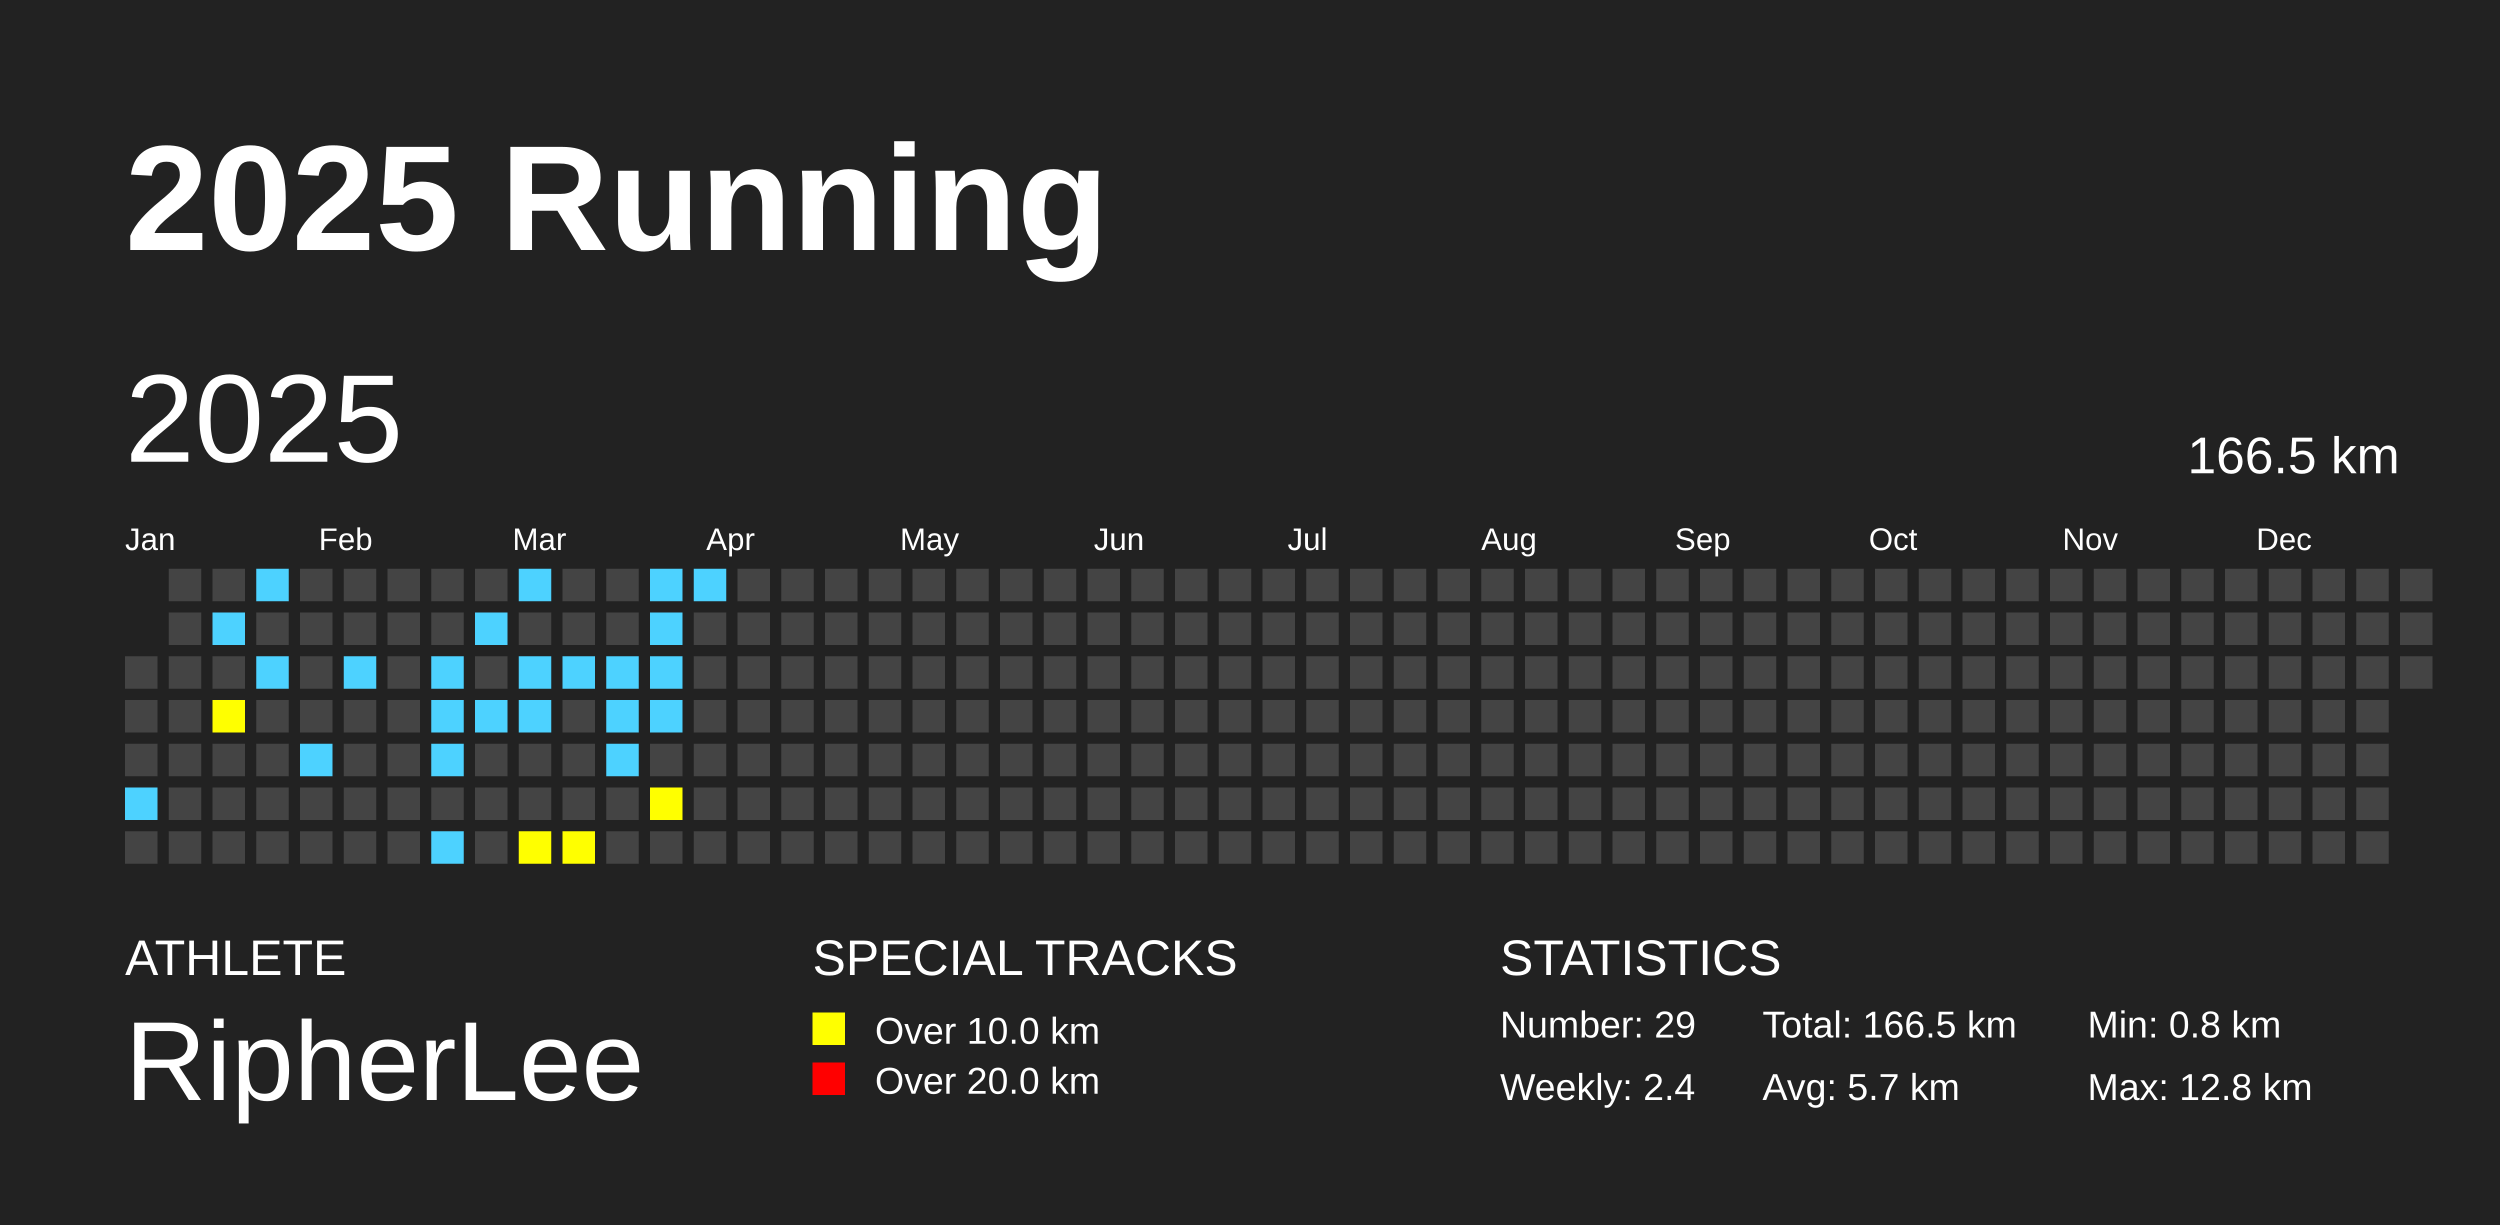
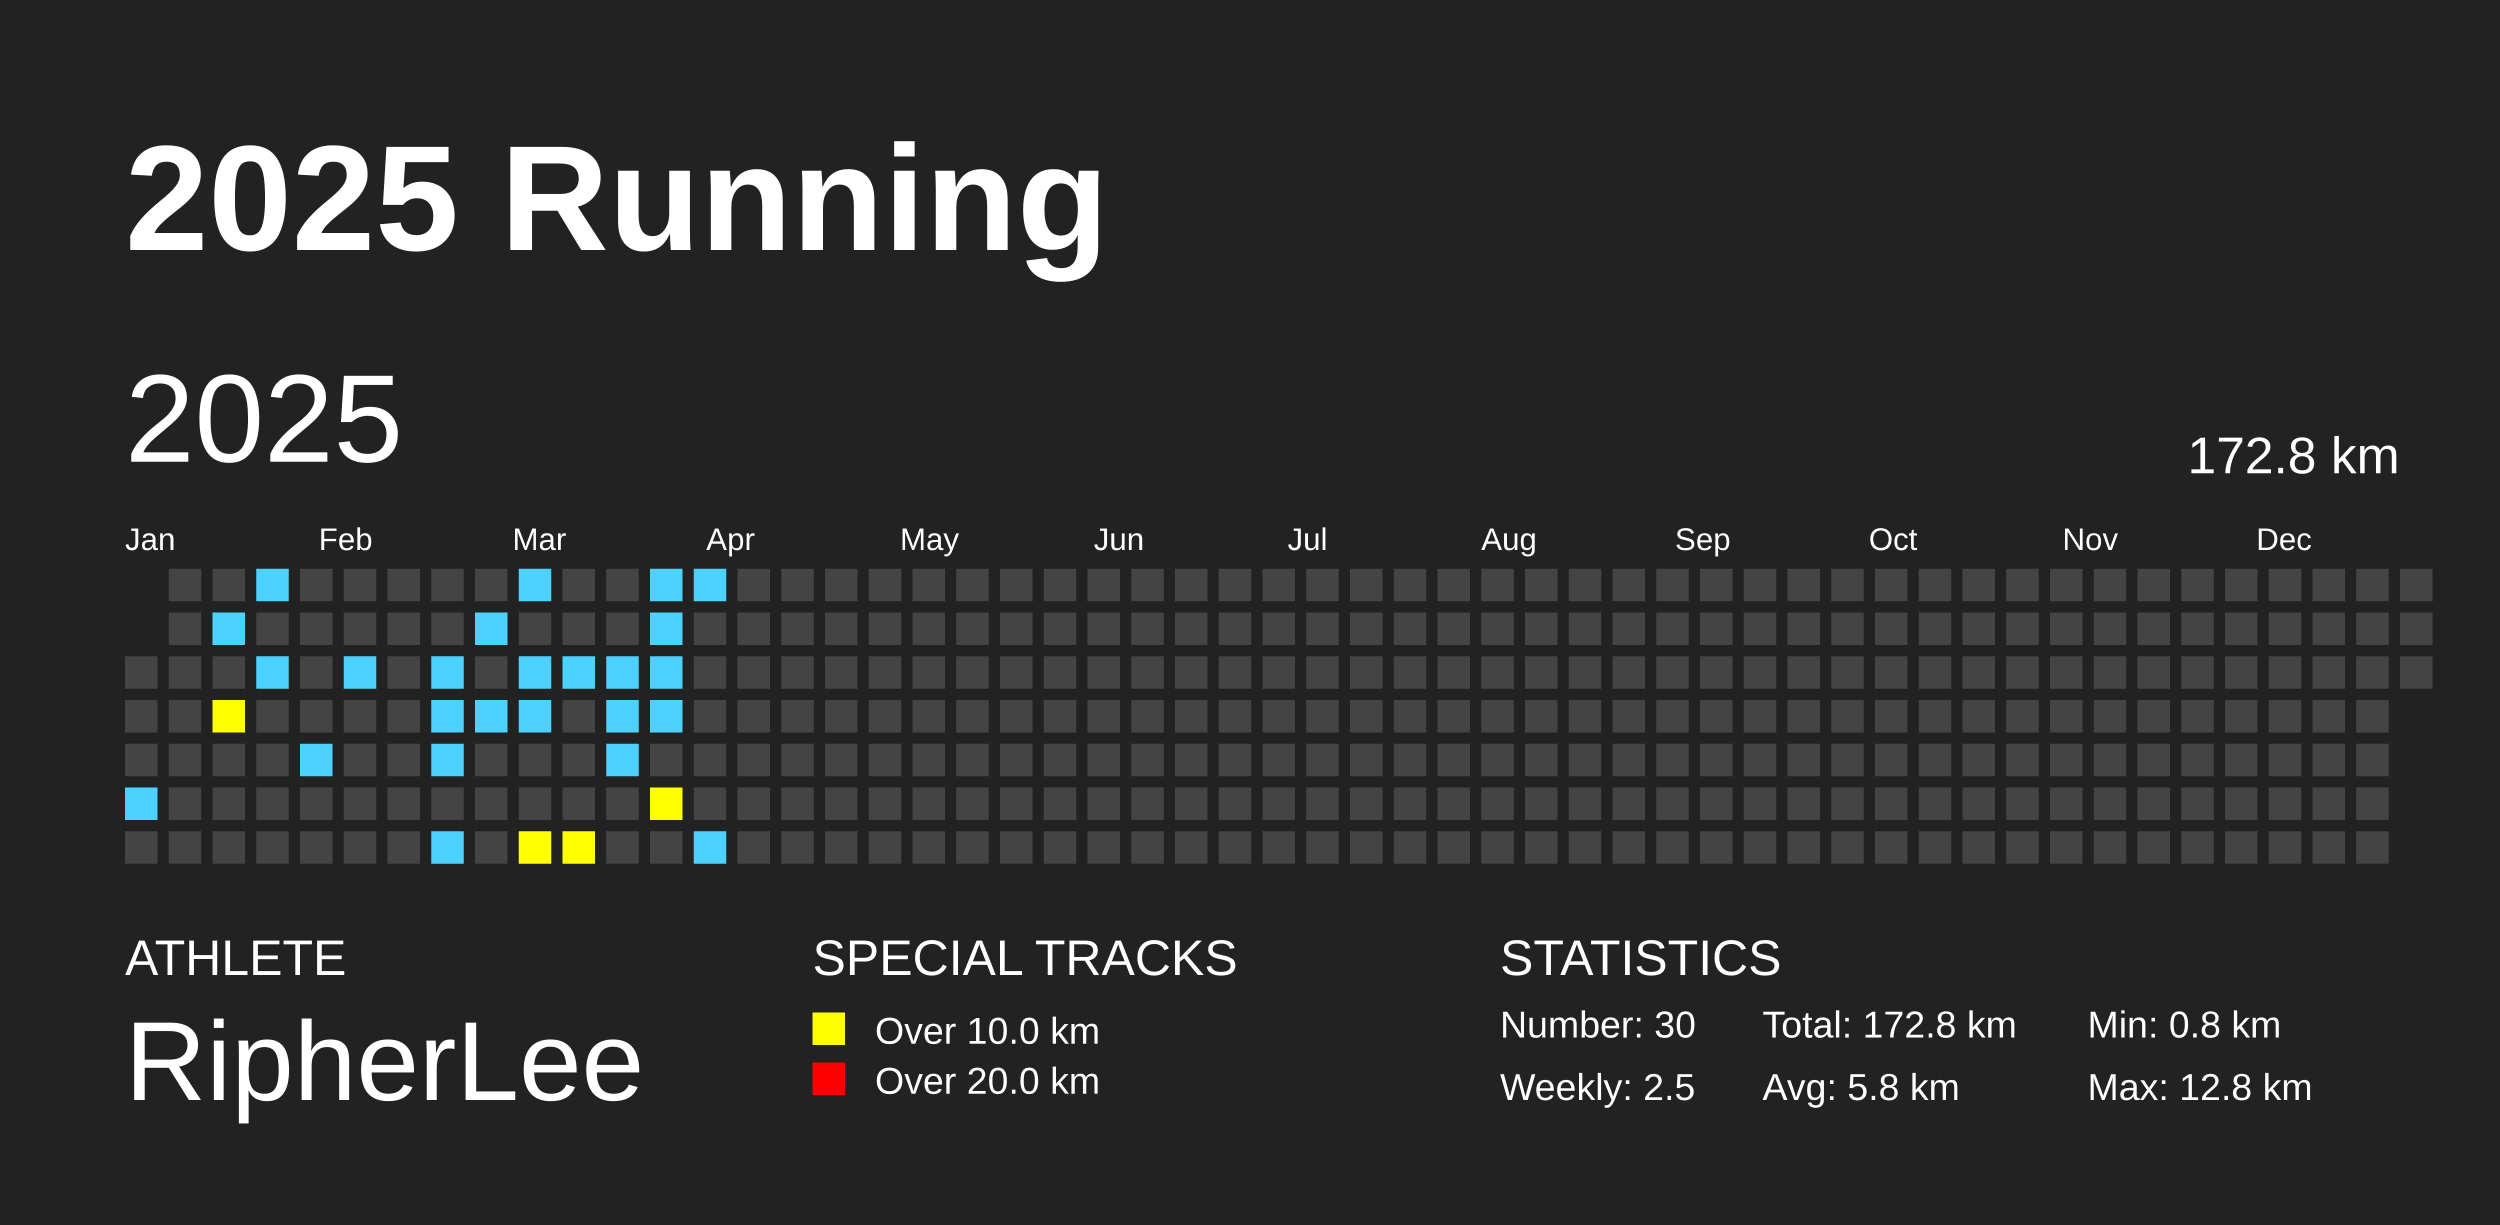
<svg xmlns="http://www.w3.org/2000/svg" baseProfile="full" height="98mm" version="1.1" viewBox="0,0,200,98" width="200mm">
  <defs />
  <rect fill="#222222" height="98" width="200" x="0" y="0" />
  <text fill="#FFFFFF" style="font-size:12px; font-family:Arial; font-weight:bold;" x="10" y="20">2025 Running</text>
  <text fill="#FFFFFF" style="font-size:4px; font-family:Arial" x="10" y="78">ATHLETE</text>
  <text fill="#FFFFFF" style="font-size:9px; font-family:Arial" x="10" y="88">RipherLee</text>
  <text fill="#FFFFFF" style="font-size:4px; font-family:Arial" x="65" y="78">SPECIAL TRACKS</text>
  <rect fill="yellow" height="2.6" width="2.6" x="65" y="81" />
  <text fill="#FFFFFF" style="font-size:3px; font-family:Arial" x="70" y="83.5">Over 10.0 km</text>
  <rect fill="red" height="2.6" width="2.6" x="65" y="85" />
  <text fill="#FFFFFF" style="font-size:3px; font-family:Arial" x="70" y="87.5">Over 20.0 km</text>
  <text fill="#FFFFFF" style="font-size:4px; font-family:Arial" x="120" y="78">STATISTICS</text>
-   <text fill="#FFFFFF" style="font-size:3px; font-family:Arial" x="120" y="83">Number: 29</text>
-   <text fill="#FFFFFF" style="font-size:3px; font-family:Arial" x="120" y="88">Weekly: 2.4</text>
-   <text fill="#FFFFFF" style="font-size:3px; font-family:Arial" x="141" y="83">Total: 166.5 km</text>
-   <text fill="#FFFFFF" style="font-size:3px; font-family:Arial" x="141" y="88">Avg: 5.7 km</text>
+   <text fill="#FFFFFF" style="font-size:3px; font-family:Arial" x="120" y="83">Number: 30</text>
+   <text fill="#FFFFFF" style="font-size:3px; font-family:Arial" x="120" y="88">Weekly: 2.5</text>
+   <text fill="#FFFFFF" style="font-size:3px; font-family:Arial" x="141" y="83">Total: 172.8 km</text>
+   <text fill="#FFFFFF" style="font-size:3px; font-family:Arial" x="141" y="88">Avg: 5.8 km</text>
  <text fill="#FFFFFF" style="font-size:3px; font-family:Arial" x="167" y="83">Min: 0.8 km</text>
  <text fill="#FFFFFF" style="font-size:3px; font-family:Arial" x="167" y="88">Max: 12.8 km</text>
  <text dominant-baseline="hanging" fill="#FFFFFF" style="font-size:10.0px; font-family:Arial;" x="10" y="30">2025</text>
-   <text dominant-baseline="hanging" fill="#FFFFFF" style="font-size:4.125px; font-family:Arial;" x="175" y="35">166.5 km</text>
+   <text dominant-baseline="hanging" fill="#FFFFFF" style="font-size:4.125px; font-family:Arial;" x="175" y="35">172.8 km</text>
  <text fill="#FFFFFF" style="font-size:2.5px; font-family:Arial" x="10.0" y="44">Jan</text>
  <text fill="#FFFFFF" style="font-size:2.5px; font-family:Arial" x="25.5" y="44">Feb</text>
  <text fill="#FFFFFF" style="font-size:2.5px; font-family:Arial" x="41.0" y="44">Mar</text>
  <text fill="#FFFFFF" style="font-size:2.5px; font-family:Arial" x="56.5" y="44">Apr</text>
  <text fill="#FFFFFF" style="font-size:2.5px; font-family:Arial" x="72.0" y="44">May</text>
  <text fill="#FFFFFF" style="font-size:2.5px; font-family:Arial" x="87.5" y="44">Jun</text>
  <text fill="#FFFFFF" style="font-size:2.5px; font-family:Arial" x="103.0" y="44">Jul</text>
  <text fill="#FFFFFF" style="font-size:2.5px; font-family:Arial" x="118.5" y="44">Aug</text>
  <text fill="#FFFFFF" style="font-size:2.5px; font-family:Arial" x="134.0" y="44">Sep</text>
  <text fill="#FFFFFF" style="font-size:2.5px; font-family:Arial" x="149.5" y="44">Oct</text>
  <text fill="#FFFFFF" style="font-size:2.5px; font-family:Arial" x="165.0" y="44">Nov</text>
  <text fill="#FFFFFF" style="font-size:2.5px; font-family:Arial" x="180.5" y="44">Dec</text>
  <rect fill="#444444" height="2.6" width="2.6" x="10.0" y="52.5" />
  <rect fill="#444444" height="2.6" width="2.6" x="10.0" y="56.0" />
  <rect fill="#444444" height="2.6" width="2.6" x="10.0" y="59.5" />
  <rect fill="#4DD2FF" height="2.6" width="2.6" x="10.0" y="63.0" />
  <rect fill="#444444" height="2.6" width="2.6" x="10.0" y="66.5" />
  <rect fill="#444444" height="2.6" width="2.6" x="13.5" y="45.5" />
  <rect fill="#444444" height="2.6" width="2.6" x="13.5" y="49.0" />
  <rect fill="#444444" height="2.6" width="2.6" x="13.5" y="52.5" />
  <rect fill="#444444" height="2.6" width="2.6" x="13.5" y="56.0" />
  <rect fill="#444444" height="2.6" width="2.6" x="13.5" y="59.5" />
  <rect fill="#444444" height="2.6" width="2.6" x="13.5" y="63.0" />
  <rect fill="#444444" height="2.6" width="2.6" x="13.5" y="66.5" />
  <rect fill="#444444" height="2.6" width="2.6" x="17.0" y="45.5" />
  <rect fill="#4DD2FF" height="2.6" width="2.6" x="17.0" y="49.0" />
  <rect fill="#444444" height="2.6" width="2.6" x="17.0" y="52.5" />
  <rect fill="yellow" height="2.6" width="2.6" x="17.0" y="56.0" />
  <rect fill="#444444" height="2.6" width="2.6" x="17.0" y="59.5" />
  <rect fill="#444444" height="2.6" width="2.6" x="17.0" y="63.0" />
  <rect fill="#444444" height="2.6" width="2.6" x="17.0" y="66.5" />
  <rect fill="#4DD2FF" height="2.6" width="2.6" x="20.5" y="45.5" />
  <rect fill="#444444" height="2.6" width="2.6" x="20.5" y="49.0" />
  <rect fill="#4DD2FF" height="2.6" width="2.6" x="20.5" y="52.5" />
  <rect fill="#444444" height="2.6" width="2.6" x="20.5" y="56.0" />
  <rect fill="#444444" height="2.6" width="2.6" x="20.5" y="59.5" />
  <rect fill="#444444" height="2.6" width="2.6" x="20.5" y="63.0" />
  <rect fill="#444444" height="2.6" width="2.6" x="20.5" y="66.5" />
  <rect fill="#444444" height="2.6" width="2.6" x="24.0" y="45.5" />
  <rect fill="#444444" height="2.6" width="2.6" x="24.0" y="49.0" />
  <rect fill="#444444" height="2.6" width="2.6" x="24.0" y="52.5" />
  <rect fill="#444444" height="2.6" width="2.6" x="24.0" y="56.0" />
  <rect fill="#4DD2FF" height="2.6" width="2.6" x="24.0" y="59.5" />
  <rect fill="#444444" height="2.6" width="2.6" x="24.0" y="63.0" />
  <rect fill="#444444" height="2.6" width="2.6" x="24.0" y="66.5" />
  <rect fill="#444444" height="2.6" width="2.6" x="27.5" y="45.5" />
  <rect fill="#444444" height="2.6" width="2.6" x="27.5" y="49.0" />
  <rect fill="#4DD2FF" height="2.6" width="2.6" x="27.5" y="52.5" />
  <rect fill="#444444" height="2.6" width="2.6" x="27.5" y="56.0" />
  <rect fill="#444444" height="2.6" width="2.6" x="27.5" y="59.5" />
  <rect fill="#444444" height="2.6" width="2.6" x="27.5" y="63.0" />
  <rect fill="#444444" height="2.6" width="2.6" x="27.5" y="66.5" />
  <rect fill="#444444" height="2.6" width="2.6" x="31.0" y="45.5" />
  <rect fill="#444444" height="2.6" width="2.6" x="31.0" y="49.0" />
  <rect fill="#444444" height="2.6" width="2.6" x="31.0" y="52.5" />
  <rect fill="#444444" height="2.6" width="2.6" x="31.0" y="56.0" />
  <rect fill="#444444" height="2.6" width="2.6" x="31.0" y="59.5" />
  <rect fill="#444444" height="2.6" width="2.6" x="31.0" y="63.0" />
  <rect fill="#444444" height="2.6" width="2.6" x="31.0" y="66.5" />
  <rect fill="#444444" height="2.6" width="2.6" x="34.5" y="45.5" />
  <rect fill="#444444" height="2.6" width="2.6" x="34.5" y="49.0" />
  <rect fill="#4DD2FF" height="2.6" width="2.6" x="34.5" y="52.5" />
  <rect fill="#4DD2FF" height="2.6" width="2.6" x="34.5" y="56.0" />
  <rect fill="#4DD2FF" height="2.6" width="2.6" x="34.5" y="59.5" />
  <rect fill="#444444" height="2.6" width="2.6" x="34.5" y="63.0" />
  <rect fill="#4DD2FF" height="2.6" width="2.6" x="34.5" y="66.5" />
  <rect fill="#444444" height="2.6" width="2.6" x="38.0" y="45.5" />
  <rect fill="#4DD2FF" height="2.6" width="2.6" x="38.0" y="49.0" />
  <rect fill="#444444" height="2.6" width="2.6" x="38.0" y="52.5" />
  <rect fill="#4DD2FF" height="2.6" width="2.6" x="38.0" y="56.0" />
  <rect fill="#444444" height="2.6" width="2.6" x="38.0" y="59.5" />
  <rect fill="#444444" height="2.6" width="2.6" x="38.0" y="63.0" />
  <rect fill="#444444" height="2.6" width="2.6" x="38.0" y="66.5" />
  <rect fill="#4DD2FF" height="2.6" width="2.6" x="41.5" y="45.5" />
  <rect fill="#444444" height="2.6" width="2.6" x="41.5" y="49.0" />
  <rect fill="#4DD2FF" height="2.6" width="2.6" x="41.5" y="52.5" />
  <rect fill="#4DD2FF" height="2.6" width="2.6" x="41.5" y="56.0" />
  <rect fill="#444444" height="2.6" width="2.6" x="41.5" y="59.5" />
  <rect fill="#444444" height="2.6" width="2.6" x="41.5" y="63.0" />
  <rect fill="yellow" height="2.6" width="2.6" x="41.5" y="66.5" />
  <rect fill="#444444" height="2.6" width="2.6" x="45.0" y="45.5" />
  <rect fill="#444444" height="2.6" width="2.6" x="45.0" y="49.0" />
  <rect fill="#4DD2FF" height="2.6" width="2.6" x="45.0" y="52.5" />
  <rect fill="#444444" height="2.6" width="2.6" x="45.0" y="56.0" />
  <rect fill="#444444" height="2.6" width="2.6" x="45.0" y="59.5" />
  <rect fill="#444444" height="2.6" width="2.6" x="45.0" y="63.0" />
  <rect fill="yellow" height="2.6" width="2.6" x="45.0" y="66.5" />
  <rect fill="#444444" height="2.6" width="2.6" x="48.5" y="45.5" />
  <rect fill="#444444" height="2.6" width="2.6" x="48.5" y="49.0" />
  <rect fill="#4DD2FF" height="2.6" width="2.6" x="48.5" y="52.5" />
  <rect fill="#4DD2FF" height="2.6" width="2.6" x="48.5" y="56.0" />
  <rect fill="#4DD2FF" height="2.6" width="2.6" x="48.5" y="59.5" />
  <rect fill="#444444" height="2.6" width="2.6" x="48.5" y="63.0" />
  <rect fill="#444444" height="2.6" width="2.6" x="48.5" y="66.5" />
  <rect fill="#4DD2FF" height="2.6" width="2.6" x="52.0" y="45.5" />
  <rect fill="#4DD2FF" height="2.6" width="2.6" x="52.0" y="49.0" />
  <rect fill="#4DD2FF" height="2.6" width="2.6" x="52.0" y="52.5" />
  <rect fill="#4DD2FF" height="2.6" width="2.6" x="52.0" y="56.0" />
  <rect fill="#444444" height="2.6" width="2.6" x="52.0" y="59.5" />
  <rect fill="yellow" height="2.6" width="2.6" x="52.0" y="63.0" />
  <rect fill="#444444" height="2.6" width="2.6" x="52.0" y="66.5" />
  <rect fill="#4DD2FF" height="2.6" width="2.6" x="55.5" y="45.5" />
  <rect fill="#444444" height="2.6" width="2.6" x="55.5" y="49.0" />
  <rect fill="#444444" height="2.6" width="2.6" x="55.5" y="52.5" />
  <rect fill="#444444" height="2.6" width="2.6" x="55.5" y="56.0" />
  <rect fill="#444444" height="2.6" width="2.6" x="55.5" y="59.5" />
  <rect fill="#444444" height="2.6" width="2.6" x="55.5" y="63.0" />
-   <rect fill="#444444" height="2.6" width="2.6" x="55.5" y="66.5" />
+   <rect fill="#4DD2FF" height="2.6" width="2.6" x="55.5" y="66.5" />
  <rect fill="#444444" height="2.6" width="2.6" x="59.0" y="45.5" />
  <rect fill="#444444" height="2.6" width="2.6" x="59.0" y="49.0" />
  <rect fill="#444444" height="2.6" width="2.6" x="59.0" y="52.5" />
  <rect fill="#444444" height="2.6" width="2.6" x="59.0" y="56.0" />
  <rect fill="#444444" height="2.6" width="2.6" x="59.0" y="59.5" />
  <rect fill="#444444" height="2.6" width="2.6" x="59.0" y="63.0" />
  <rect fill="#444444" height="2.6" width="2.6" x="59.0" y="66.5" />
  <rect fill="#444444" height="2.6" width="2.6" x="62.5" y="45.5" />
  <rect fill="#444444" height="2.6" width="2.6" x="62.5" y="49.0" />
  <rect fill="#444444" height="2.6" width="2.6" x="62.5" y="52.5" />
  <rect fill="#444444" height="2.6" width="2.6" x="62.5" y="56.0" />
  <rect fill="#444444" height="2.6" width="2.6" x="62.5" y="59.5" />
  <rect fill="#444444" height="2.6" width="2.6" x="62.5" y="63.0" />
  <rect fill="#444444" height="2.6" width="2.6" x="62.5" y="66.5" />
  <rect fill="#444444" height="2.6" width="2.6" x="66.0" y="45.5" />
  <rect fill="#444444" height="2.6" width="2.6" x="66.0" y="49.0" />
  <rect fill="#444444" height="2.6" width="2.6" x="66.0" y="52.5" />
  <rect fill="#444444" height="2.6" width="2.6" x="66.0" y="56.0" />
  <rect fill="#444444" height="2.6" width="2.6" x="66.0" y="59.5" />
  <rect fill="#444444" height="2.6" width="2.6" x="66.0" y="63.0" />
  <rect fill="#444444" height="2.6" width="2.6" x="66.0" y="66.5" />
  <rect fill="#444444" height="2.6" width="2.6" x="69.5" y="45.5" />
  <rect fill="#444444" height="2.6" width="2.6" x="69.5" y="49.0" />
  <rect fill="#444444" height="2.6" width="2.6" x="69.5" y="52.5" />
  <rect fill="#444444" height="2.6" width="2.6" x="69.5" y="56.0" />
  <rect fill="#444444" height="2.6" width="2.6" x="69.5" y="59.5" />
  <rect fill="#444444" height="2.6" width="2.6" x="69.5" y="63.0" />
  <rect fill="#444444" height="2.6" width="2.6" x="69.5" y="66.5" />
  <rect fill="#444444" height="2.6" width="2.6" x="73.0" y="45.5" />
  <rect fill="#444444" height="2.6" width="2.6" x="73.0" y="49.0" />
  <rect fill="#444444" height="2.6" width="2.6" x="73.0" y="52.5" />
  <rect fill="#444444" height="2.6" width="2.6" x="73.0" y="56.0" />
  <rect fill="#444444" height="2.6" width="2.6" x="73.0" y="59.5" />
  <rect fill="#444444" height="2.6" width="2.6" x="73.0" y="63.0" />
  <rect fill="#444444" height="2.6" width="2.6" x="73.0" y="66.5" />
  <rect fill="#444444" height="2.6" width="2.6" x="76.5" y="45.5" />
  <rect fill="#444444" height="2.6" width="2.6" x="76.5" y="49.0" />
  <rect fill="#444444" height="2.6" width="2.6" x="76.5" y="52.5" />
  <rect fill="#444444" height="2.6" width="2.6" x="76.5" y="56.0" />
  <rect fill="#444444" height="2.6" width="2.6" x="76.5" y="59.5" />
  <rect fill="#444444" height="2.6" width="2.6" x="76.5" y="63.0" />
  <rect fill="#444444" height="2.6" width="2.6" x="76.5" y="66.5" />
  <rect fill="#444444" height="2.6" width="2.6" x="80.0" y="45.5" />
  <rect fill="#444444" height="2.6" width="2.6" x="80.0" y="49.0" />
  <rect fill="#444444" height="2.6" width="2.6" x="80.0" y="52.5" />
  <rect fill="#444444" height="2.6" width="2.6" x="80.0" y="56.0" />
  <rect fill="#444444" height="2.6" width="2.6" x="80.0" y="59.5" />
  <rect fill="#444444" height="2.6" width="2.6" x="80.0" y="63.0" />
  <rect fill="#444444" height="2.6" width="2.6" x="80.0" y="66.5" />
  <rect fill="#444444" height="2.6" width="2.6" x="83.5" y="45.5" />
  <rect fill="#444444" height="2.6" width="2.6" x="83.5" y="49.0" />
  <rect fill="#444444" height="2.6" width="2.6" x="83.5" y="52.5" />
  <rect fill="#444444" height="2.6" width="2.6" x="83.5" y="56.0" />
  <rect fill="#444444" height="2.6" width="2.6" x="83.5" y="59.5" />
  <rect fill="#444444" height="2.6" width="2.6" x="83.5" y="63.0" />
  <rect fill="#444444" height="2.6" width="2.6" x="83.5" y="66.5" />
  <rect fill="#444444" height="2.6" width="2.6" x="87.0" y="45.5" />
  <rect fill="#444444" height="2.6" width="2.6" x="87.0" y="49.0" />
  <rect fill="#444444" height="2.6" width="2.6" x="87.0" y="52.5" />
  <rect fill="#444444" height="2.6" width="2.6" x="87.0" y="56.0" />
  <rect fill="#444444" height="2.6" width="2.6" x="87.0" y="59.5" />
  <rect fill="#444444" height="2.6" width="2.6" x="87.0" y="63.0" />
  <rect fill="#444444" height="2.6" width="2.6" x="87.0" y="66.5" />
  <rect fill="#444444" height="2.6" width="2.6" x="90.5" y="45.5" />
  <rect fill="#444444" height="2.6" width="2.6" x="90.5" y="49.0" />
  <rect fill="#444444" height="2.6" width="2.6" x="90.5" y="52.5" />
  <rect fill="#444444" height="2.6" width="2.6" x="90.5" y="56.0" />
  <rect fill="#444444" height="2.6" width="2.6" x="90.5" y="59.5" />
  <rect fill="#444444" height="2.6" width="2.6" x="90.5" y="63.0" />
  <rect fill="#444444" height="2.6" width="2.6" x="90.5" y="66.5" />
  <rect fill="#444444" height="2.6" width="2.6" x="94.0" y="45.5" />
  <rect fill="#444444" height="2.6" width="2.6" x="94.0" y="49.0" />
  <rect fill="#444444" height="2.6" width="2.6" x="94.0" y="52.5" />
  <rect fill="#444444" height="2.6" width="2.6" x="94.0" y="56.0" />
  <rect fill="#444444" height="2.6" width="2.6" x="94.0" y="59.5" />
  <rect fill="#444444" height="2.6" width="2.6" x="94.0" y="63.0" />
  <rect fill="#444444" height="2.6" width="2.6" x="94.0" y="66.5" />
  <rect fill="#444444" height="2.6" width="2.6" x="97.5" y="45.5" />
  <rect fill="#444444" height="2.6" width="2.6" x="97.5" y="49.0" />
  <rect fill="#444444" height="2.6" width="2.6" x="97.5" y="52.5" />
  <rect fill="#444444" height="2.6" width="2.6" x="97.5" y="56.0" />
  <rect fill="#444444" height="2.6" width="2.6" x="97.5" y="59.5" />
  <rect fill="#444444" height="2.6" width="2.6" x="97.5" y="63.0" />
  <rect fill="#444444" height="2.6" width="2.6" x="97.5" y="66.5" />
  <rect fill="#444444" height="2.6" width="2.6" x="101.0" y="45.5" />
  <rect fill="#444444" height="2.6" width="2.6" x="101.0" y="49.0" />
  <rect fill="#444444" height="2.6" width="2.6" x="101.0" y="52.5" />
  <rect fill="#444444" height="2.6" width="2.6" x="101.0" y="56.0" />
  <rect fill="#444444" height="2.6" width="2.6" x="101.0" y="59.5" />
  <rect fill="#444444" height="2.6" width="2.6" x="101.0" y="63.0" />
  <rect fill="#444444" height="2.6" width="2.6" x="101.0" y="66.5" />
  <rect fill="#444444" height="2.6" width="2.6" x="104.5" y="45.5" />
  <rect fill="#444444" height="2.6" width="2.6" x="104.5" y="49.0" />
  <rect fill="#444444" height="2.6" width="2.6" x="104.5" y="52.5" />
  <rect fill="#444444" height="2.6" width="2.6" x="104.5" y="56.0" />
  <rect fill="#444444" height="2.6" width="2.6" x="104.5" y="59.5" />
  <rect fill="#444444" height="2.6" width="2.6" x="104.5" y="63.0" />
  <rect fill="#444444" height="2.6" width="2.6" x="104.5" y="66.5" />
  <rect fill="#444444" height="2.6" width="2.6" x="108.0" y="45.5" />
  <rect fill="#444444" height="2.6" width="2.6" x="108.0" y="49.0" />
  <rect fill="#444444" height="2.6" width="2.6" x="108.0" y="52.5" />
  <rect fill="#444444" height="2.6" width="2.6" x="108.0" y="56.0" />
  <rect fill="#444444" height="2.6" width="2.6" x="108.0" y="59.5" />
  <rect fill="#444444" height="2.6" width="2.6" x="108.0" y="63.0" />
  <rect fill="#444444" height="2.6" width="2.6" x="108.0" y="66.5" />
  <rect fill="#444444" height="2.6" width="2.6" x="111.5" y="45.5" />
  <rect fill="#444444" height="2.6" width="2.6" x="111.5" y="49.0" />
  <rect fill="#444444" height="2.6" width="2.6" x="111.5" y="52.5" />
  <rect fill="#444444" height="2.6" width="2.6" x="111.5" y="56.0" />
  <rect fill="#444444" height="2.6" width="2.6" x="111.5" y="59.5" />
  <rect fill="#444444" height="2.6" width="2.6" x="111.5" y="63.0" />
  <rect fill="#444444" height="2.6" width="2.6" x="111.5" y="66.5" />
  <rect fill="#444444" height="2.6" width="2.6" x="115.0" y="45.5" />
  <rect fill="#444444" height="2.6" width="2.6" x="115.0" y="49.0" />
  <rect fill="#444444" height="2.6" width="2.6" x="115.0" y="52.5" />
  <rect fill="#444444" height="2.6" width="2.6" x="115.0" y="56.0" />
  <rect fill="#444444" height="2.6" width="2.6" x="115.0" y="59.5" />
  <rect fill="#444444" height="2.6" width="2.6" x="115.0" y="63.0" />
  <rect fill="#444444" height="2.6" width="2.6" x="115.0" y="66.5" />
  <rect fill="#444444" height="2.6" width="2.6" x="118.5" y="45.5" />
  <rect fill="#444444" height="2.6" width="2.6" x="118.5" y="49.0" />
  <rect fill="#444444" height="2.6" width="2.6" x="118.5" y="52.5" />
  <rect fill="#444444" height="2.6" width="2.6" x="118.5" y="56.0" />
  <rect fill="#444444" height="2.6" width="2.6" x="118.5" y="59.5" />
  <rect fill="#444444" height="2.6" width="2.6" x="118.5" y="63.0" />
  <rect fill="#444444" height="2.6" width="2.6" x="118.5" y="66.5" />
  <rect fill="#444444" height="2.6" width="2.6" x="122.0" y="45.5" />
  <rect fill="#444444" height="2.6" width="2.6" x="122.0" y="49.0" />
  <rect fill="#444444" height="2.6" width="2.6" x="122.0" y="52.5" />
  <rect fill="#444444" height="2.6" width="2.6" x="122.0" y="56.0" />
  <rect fill="#444444" height="2.6" width="2.6" x="122.0" y="59.5" />
  <rect fill="#444444" height="2.6" width="2.6" x="122.0" y="63.0" />
  <rect fill="#444444" height="2.6" width="2.6" x="122.0" y="66.5" />
  <rect fill="#444444" height="2.6" width="2.6" x="125.5" y="45.5" />
  <rect fill="#444444" height="2.6" width="2.6" x="125.5" y="49.0" />
  <rect fill="#444444" height="2.6" width="2.6" x="125.5" y="52.5" />
  <rect fill="#444444" height="2.6" width="2.6" x="125.5" y="56.0" />
  <rect fill="#444444" height="2.6" width="2.6" x="125.5" y="59.5" />
  <rect fill="#444444" height="2.6" width="2.6" x="125.5" y="63.0" />
  <rect fill="#444444" height="2.6" width="2.6" x="125.5" y="66.5" />
  <rect fill="#444444" height="2.6" width="2.6" x="129.0" y="45.5" />
  <rect fill="#444444" height="2.6" width="2.6" x="129.0" y="49.0" />
  <rect fill="#444444" height="2.6" width="2.6" x="129.0" y="52.5" />
  <rect fill="#444444" height="2.6" width="2.6" x="129.0" y="56.0" />
  <rect fill="#444444" height="2.6" width="2.6" x="129.0" y="59.5" />
  <rect fill="#444444" height="2.6" width="2.6" x="129.0" y="63.0" />
  <rect fill="#444444" height="2.6" width="2.6" x="129.0" y="66.5" />
  <rect fill="#444444" height="2.6" width="2.6" x="132.5" y="45.5" />
  <rect fill="#444444" height="2.6" width="2.6" x="132.5" y="49.0" />
  <rect fill="#444444" height="2.6" width="2.6" x="132.5" y="52.5" />
  <rect fill="#444444" height="2.6" width="2.6" x="132.5" y="56.0" />
  <rect fill="#444444" height="2.6" width="2.6" x="132.5" y="59.5" />
  <rect fill="#444444" height="2.6" width="2.6" x="132.5" y="63.0" />
  <rect fill="#444444" height="2.6" width="2.6" x="132.5" y="66.5" />
  <rect fill="#444444" height="2.6" width="2.6" x="136.0" y="45.5" />
  <rect fill="#444444" height="2.6" width="2.6" x="136.0" y="49.0" />
  <rect fill="#444444" height="2.6" width="2.6" x="136.0" y="52.5" />
  <rect fill="#444444" height="2.6" width="2.6" x="136.0" y="56.0" />
  <rect fill="#444444" height="2.6" width="2.6" x="136.0" y="59.5" />
  <rect fill="#444444" height="2.6" width="2.6" x="136.0" y="63.0" />
  <rect fill="#444444" height="2.6" width="2.6" x="136.0" y="66.5" />
  <rect fill="#444444" height="2.6" width="2.6" x="139.5" y="45.5" />
  <rect fill="#444444" height="2.6" width="2.6" x="139.5" y="49.0" />
  <rect fill="#444444" height="2.6" width="2.6" x="139.5" y="52.5" />
  <rect fill="#444444" height="2.6" width="2.6" x="139.5" y="56.0" />
  <rect fill="#444444" height="2.6" width="2.6" x="139.5" y="59.5" />
  <rect fill="#444444" height="2.6" width="2.6" x="139.5" y="63.0" />
  <rect fill="#444444" height="2.6" width="2.6" x="139.5" y="66.5" />
  <rect fill="#444444" height="2.6" width="2.6" x="143.0" y="45.5" />
  <rect fill="#444444" height="2.6" width="2.6" x="143.0" y="49.0" />
  <rect fill="#444444" height="2.6" width="2.6" x="143.0" y="52.5" />
  <rect fill="#444444" height="2.6" width="2.6" x="143.0" y="56.0" />
  <rect fill="#444444" height="2.6" width="2.6" x="143.0" y="59.5" />
  <rect fill="#444444" height="2.6" width="2.6" x="143.0" y="63.0" />
  <rect fill="#444444" height="2.6" width="2.6" x="143.0" y="66.5" />
  <rect fill="#444444" height="2.6" width="2.6" x="146.5" y="45.5" />
  <rect fill="#444444" height="2.6" width="2.6" x="146.5" y="49.0" />
  <rect fill="#444444" height="2.6" width="2.6" x="146.5" y="52.5" />
  <rect fill="#444444" height="2.6" width="2.6" x="146.5" y="56.0" />
  <rect fill="#444444" height="2.6" width="2.6" x="146.5" y="59.5" />
  <rect fill="#444444" height="2.6" width="2.6" x="146.5" y="63.0" />
  <rect fill="#444444" height="2.6" width="2.6" x="146.5" y="66.5" />
  <rect fill="#444444" height="2.6" width="2.6" x="150.0" y="45.5" />
  <rect fill="#444444" height="2.6" width="2.6" x="150.0" y="49.0" />
  <rect fill="#444444" height="2.6" width="2.6" x="150.0" y="52.5" />
  <rect fill="#444444" height="2.6" width="2.6" x="150.0" y="56.0" />
  <rect fill="#444444" height="2.6" width="2.6" x="150.0" y="59.5" />
  <rect fill="#444444" height="2.6" width="2.6" x="150.0" y="63.0" />
  <rect fill="#444444" height="2.6" width="2.6" x="150.0" y="66.5" />
  <rect fill="#444444" height="2.6" width="2.6" x="153.5" y="45.5" />
  <rect fill="#444444" height="2.6" width="2.6" x="153.5" y="49.0" />
  <rect fill="#444444" height="2.6" width="2.6" x="153.5" y="52.5" />
  <rect fill="#444444" height="2.6" width="2.6" x="153.5" y="56.0" />
  <rect fill="#444444" height="2.6" width="2.6" x="153.5" y="59.5" />
  <rect fill="#444444" height="2.6" width="2.6" x="153.5" y="63.0" />
  <rect fill="#444444" height="2.6" width="2.6" x="153.5" y="66.5" />
  <rect fill="#444444" height="2.6" width="2.6" x="157.0" y="45.5" />
  <rect fill="#444444" height="2.6" width="2.6" x="157.0" y="49.0" />
  <rect fill="#444444" height="2.6" width="2.6" x="157.0" y="52.5" />
  <rect fill="#444444" height="2.6" width="2.6" x="157.0" y="56.0" />
  <rect fill="#444444" height="2.6" width="2.6" x="157.0" y="59.5" />
  <rect fill="#444444" height="2.6" width="2.6" x="157.0" y="63.0" />
  <rect fill="#444444" height="2.6" width="2.6" x="157.0" y="66.5" />
  <rect fill="#444444" height="2.6" width="2.6" x="160.5" y="45.5" />
  <rect fill="#444444" height="2.6" width="2.6" x="160.5" y="49.0" />
  <rect fill="#444444" height="2.6" width="2.6" x="160.5" y="52.5" />
  <rect fill="#444444" height="2.6" width="2.6" x="160.5" y="56.0" />
  <rect fill="#444444" height="2.6" width="2.6" x="160.5" y="59.5" />
  <rect fill="#444444" height="2.6" width="2.6" x="160.5" y="63.0" />
  <rect fill="#444444" height="2.6" width="2.6" x="160.5" y="66.5" />
  <rect fill="#444444" height="2.6" width="2.6" x="164.0" y="45.5" />
  <rect fill="#444444" height="2.6" width="2.6" x="164.0" y="49.0" />
  <rect fill="#444444" height="2.6" width="2.6" x="164.0" y="52.5" />
  <rect fill="#444444" height="2.6" width="2.6" x="164.0" y="56.0" />
  <rect fill="#444444" height="2.6" width="2.6" x="164.0" y="59.5" />
  <rect fill="#444444" height="2.6" width="2.6" x="164.0" y="63.0" />
  <rect fill="#444444" height="2.6" width="2.6" x="164.0" y="66.5" />
  <rect fill="#444444" height="2.6" width="2.6" x="167.5" y="45.5" />
  <rect fill="#444444" height="2.6" width="2.6" x="167.5" y="49.0" />
  <rect fill="#444444" height="2.6" width="2.6" x="167.5" y="52.5" />
  <rect fill="#444444" height="2.6" width="2.6" x="167.5" y="56.0" />
  <rect fill="#444444" height="2.6" width="2.6" x="167.5" y="59.5" />
  <rect fill="#444444" height="2.6" width="2.6" x="167.5" y="63.0" />
  <rect fill="#444444" height="2.6" width="2.6" x="167.5" y="66.5" />
  <rect fill="#444444" height="2.6" width="2.6" x="171.0" y="45.5" />
  <rect fill="#444444" height="2.6" width="2.6" x="171.0" y="49.0" />
  <rect fill="#444444" height="2.6" width="2.6" x="171.0" y="52.5" />
  <rect fill="#444444" height="2.6" width="2.6" x="171.0" y="56.0" />
  <rect fill="#444444" height="2.6" width="2.6" x="171.0" y="59.5" />
  <rect fill="#444444" height="2.6" width="2.6" x="171.0" y="63.0" />
  <rect fill="#444444" height="2.6" width="2.6" x="171.0" y="66.5" />
  <rect fill="#444444" height="2.6" width="2.6" x="174.5" y="45.5" />
  <rect fill="#444444" height="2.6" width="2.6" x="174.5" y="49.0" />
  <rect fill="#444444" height="2.6" width="2.6" x="174.5" y="52.5" />
  <rect fill="#444444" height="2.6" width="2.6" x="174.5" y="56.0" />
  <rect fill="#444444" height="2.6" width="2.6" x="174.5" y="59.5" />
  <rect fill="#444444" height="2.6" width="2.6" x="174.5" y="63.0" />
  <rect fill="#444444" height="2.6" width="2.6" x="174.5" y="66.5" />
  <rect fill="#444444" height="2.6" width="2.6" x="178.0" y="45.5" />
  <rect fill="#444444" height="2.6" width="2.6" x="178.0" y="49.0" />
  <rect fill="#444444" height="2.6" width="2.6" x="178.0" y="52.5" />
  <rect fill="#444444" height="2.6" width="2.6" x="178.0" y="56.0" />
  <rect fill="#444444" height="2.6" width="2.6" x="178.0" y="59.5" />
  <rect fill="#444444" height="2.6" width="2.6" x="178.0" y="63.0" />
  <rect fill="#444444" height="2.6" width="2.6" x="178.0" y="66.5" />
  <rect fill="#444444" height="2.6" width="2.6" x="181.5" y="45.5" />
  <rect fill="#444444" height="2.6" width="2.6" x="181.5" y="49.0" />
  <rect fill="#444444" height="2.6" width="2.6" x="181.5" y="52.5" />
  <rect fill="#444444" height="2.6" width="2.6" x="181.5" y="56.0" />
  <rect fill="#444444" height="2.6" width="2.6" x="181.5" y="59.5" />
  <rect fill="#444444" height="2.6" width="2.6" x="181.5" y="63.0" />
  <rect fill="#444444" height="2.6" width="2.6" x="181.5" y="66.5" />
  <rect fill="#444444" height="2.6" width="2.6" x="185.0" y="45.5" />
  <rect fill="#444444" height="2.6" width="2.6" x="185.0" y="49.0" />
  <rect fill="#444444" height="2.6" width="2.6" x="185.0" y="52.5" />
  <rect fill="#444444" height="2.6" width="2.6" x="185.0" y="56.0" />
  <rect fill="#444444" height="2.6" width="2.6" x="185.0" y="59.5" />
  <rect fill="#444444" height="2.6" width="2.6" x="185.0" y="63.0" />
  <rect fill="#444444" height="2.6" width="2.6" x="185.0" y="66.5" />
  <rect fill="#444444" height="2.6" width="2.6" x="188.5" y="45.5" />
  <rect fill="#444444" height="2.6" width="2.6" x="188.5" y="49.0" />
  <rect fill="#444444" height="2.6" width="2.6" x="188.5" y="52.5" />
  <rect fill="#444444" height="2.6" width="2.6" x="188.5" y="56.0" />
  <rect fill="#444444" height="2.6" width="2.6" x="188.5" y="59.5" />
  <rect fill="#444444" height="2.6" width="2.6" x="188.5" y="63.0" />
  <rect fill="#444444" height="2.6" width="2.6" x="188.5" y="66.5" />
  <rect fill="#444444" height="2.6" width="2.6" x="192.0" y="45.5" />
  <rect fill="#444444" height="2.6" width="2.6" x="192.0" y="49.0" />
  <rect fill="#444444" height="2.6" width="2.6" x="192.0" y="52.5" />
</svg>
